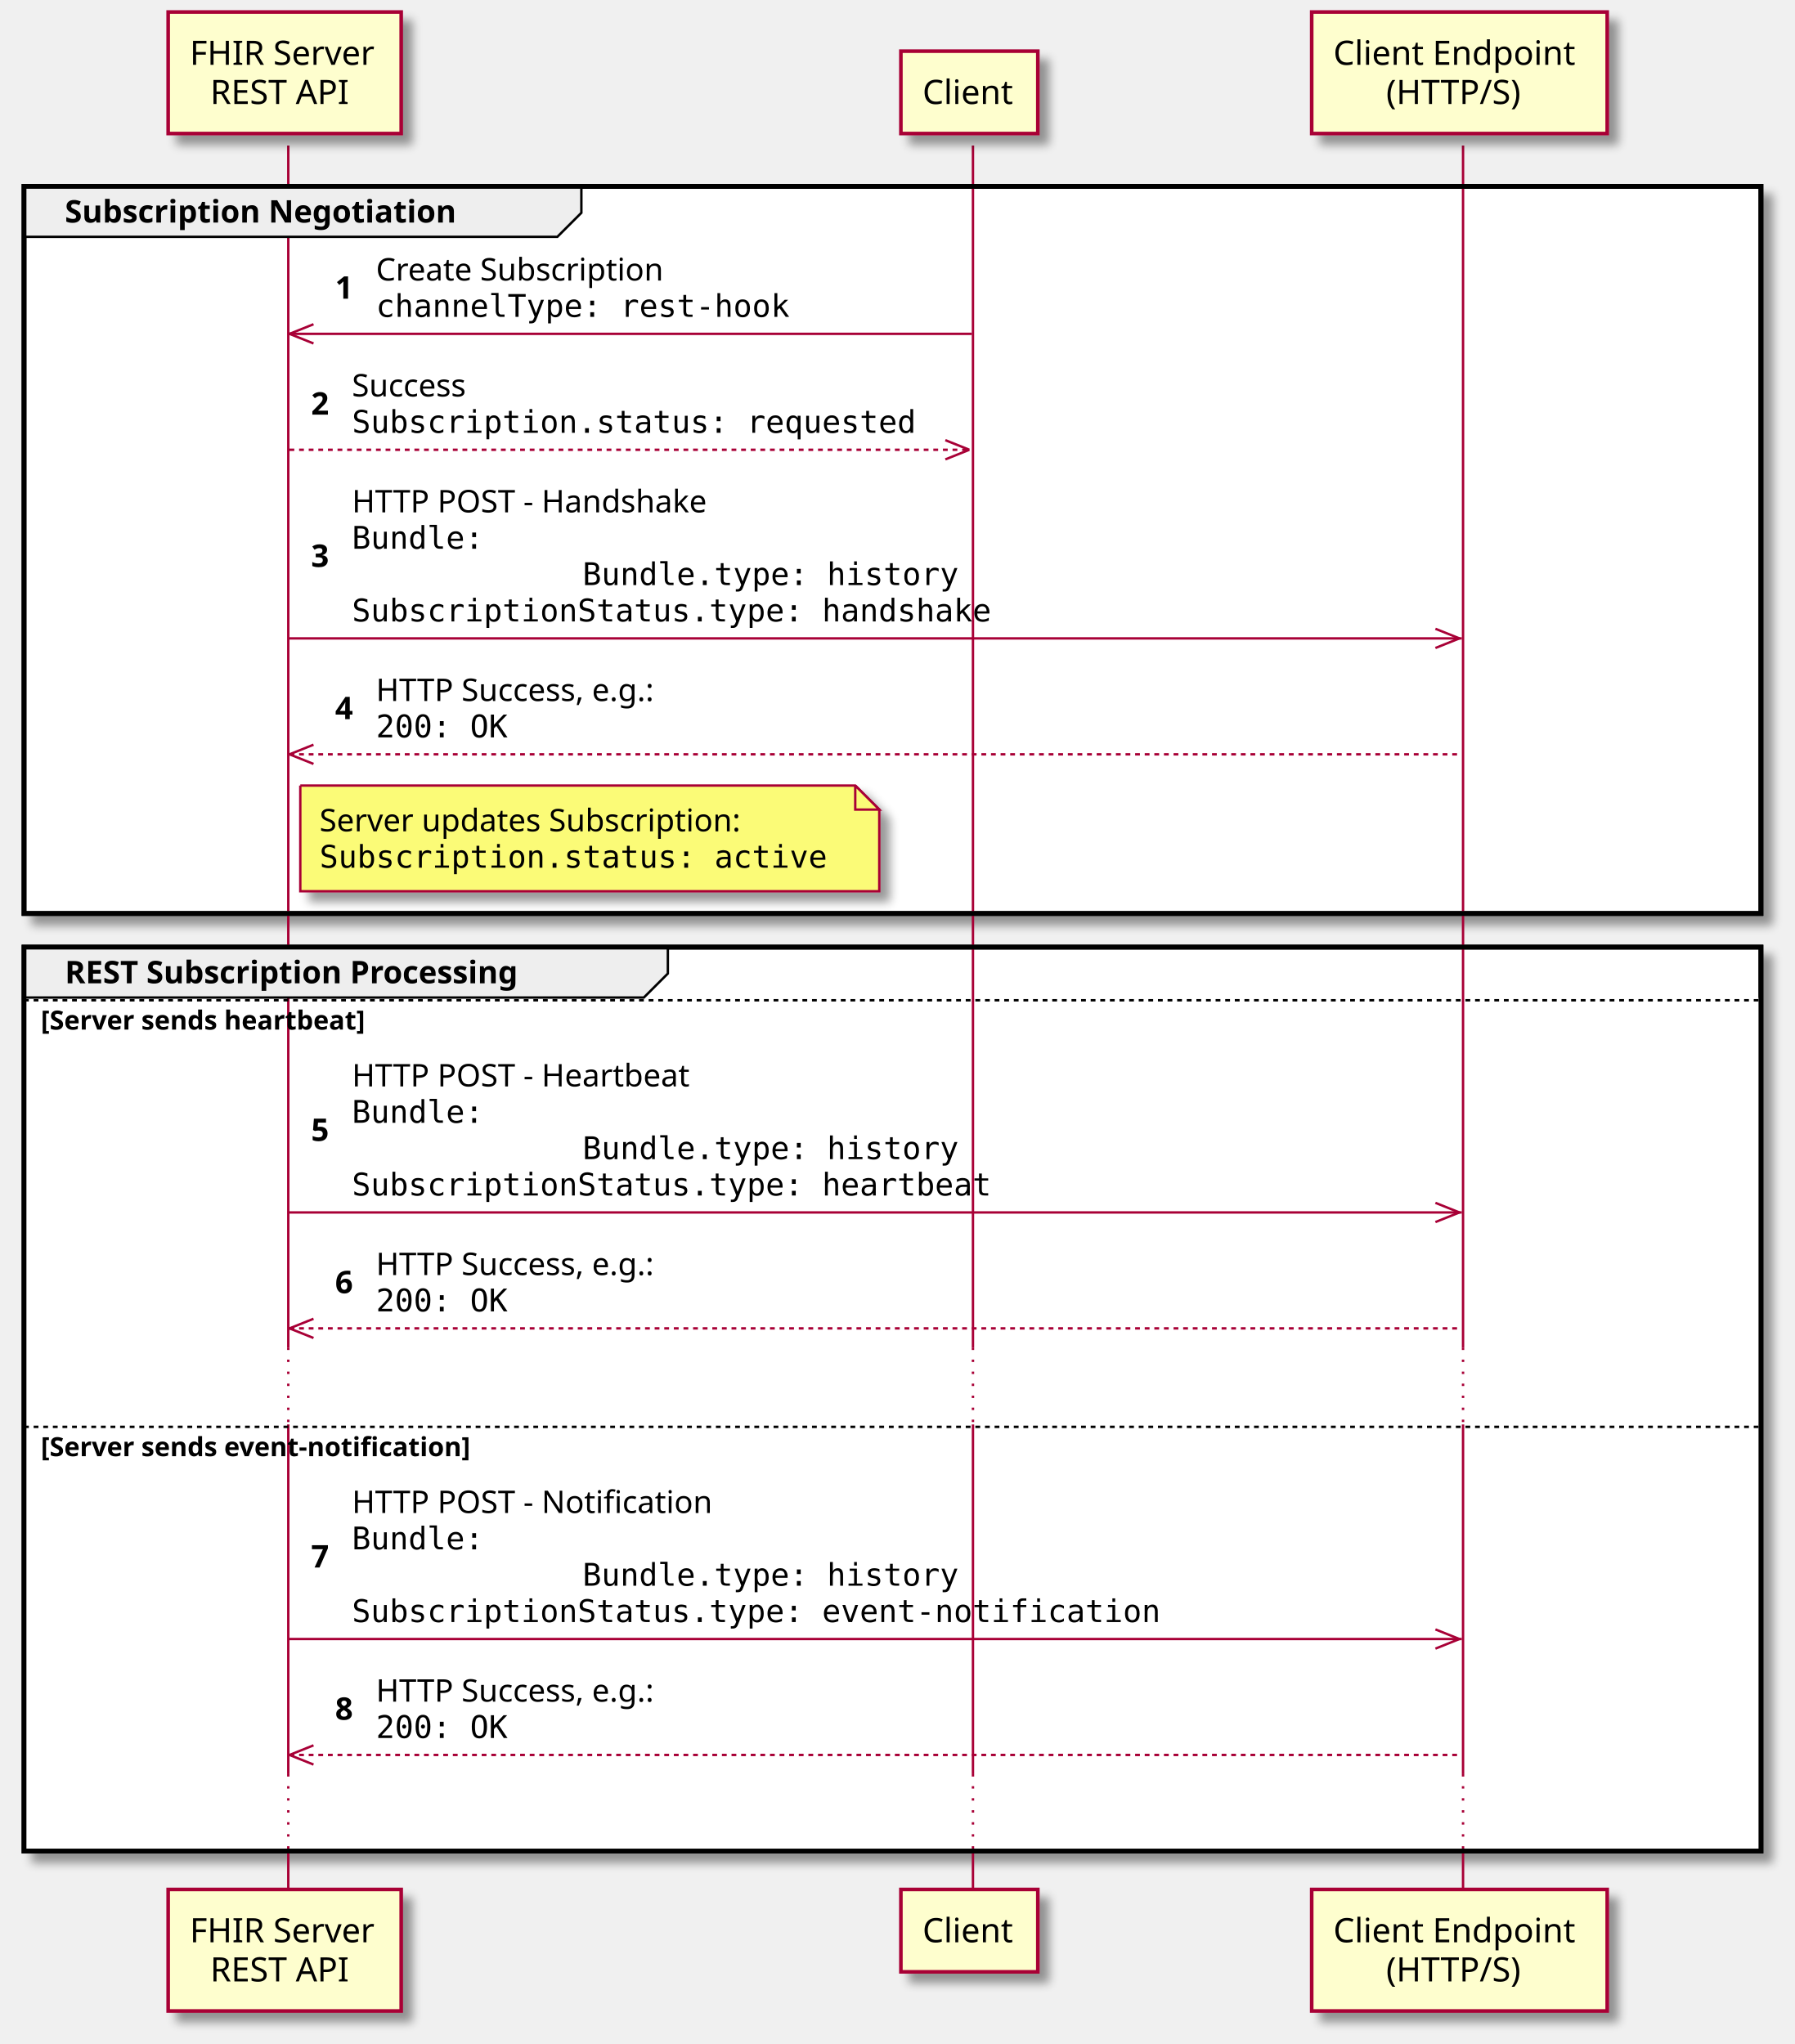
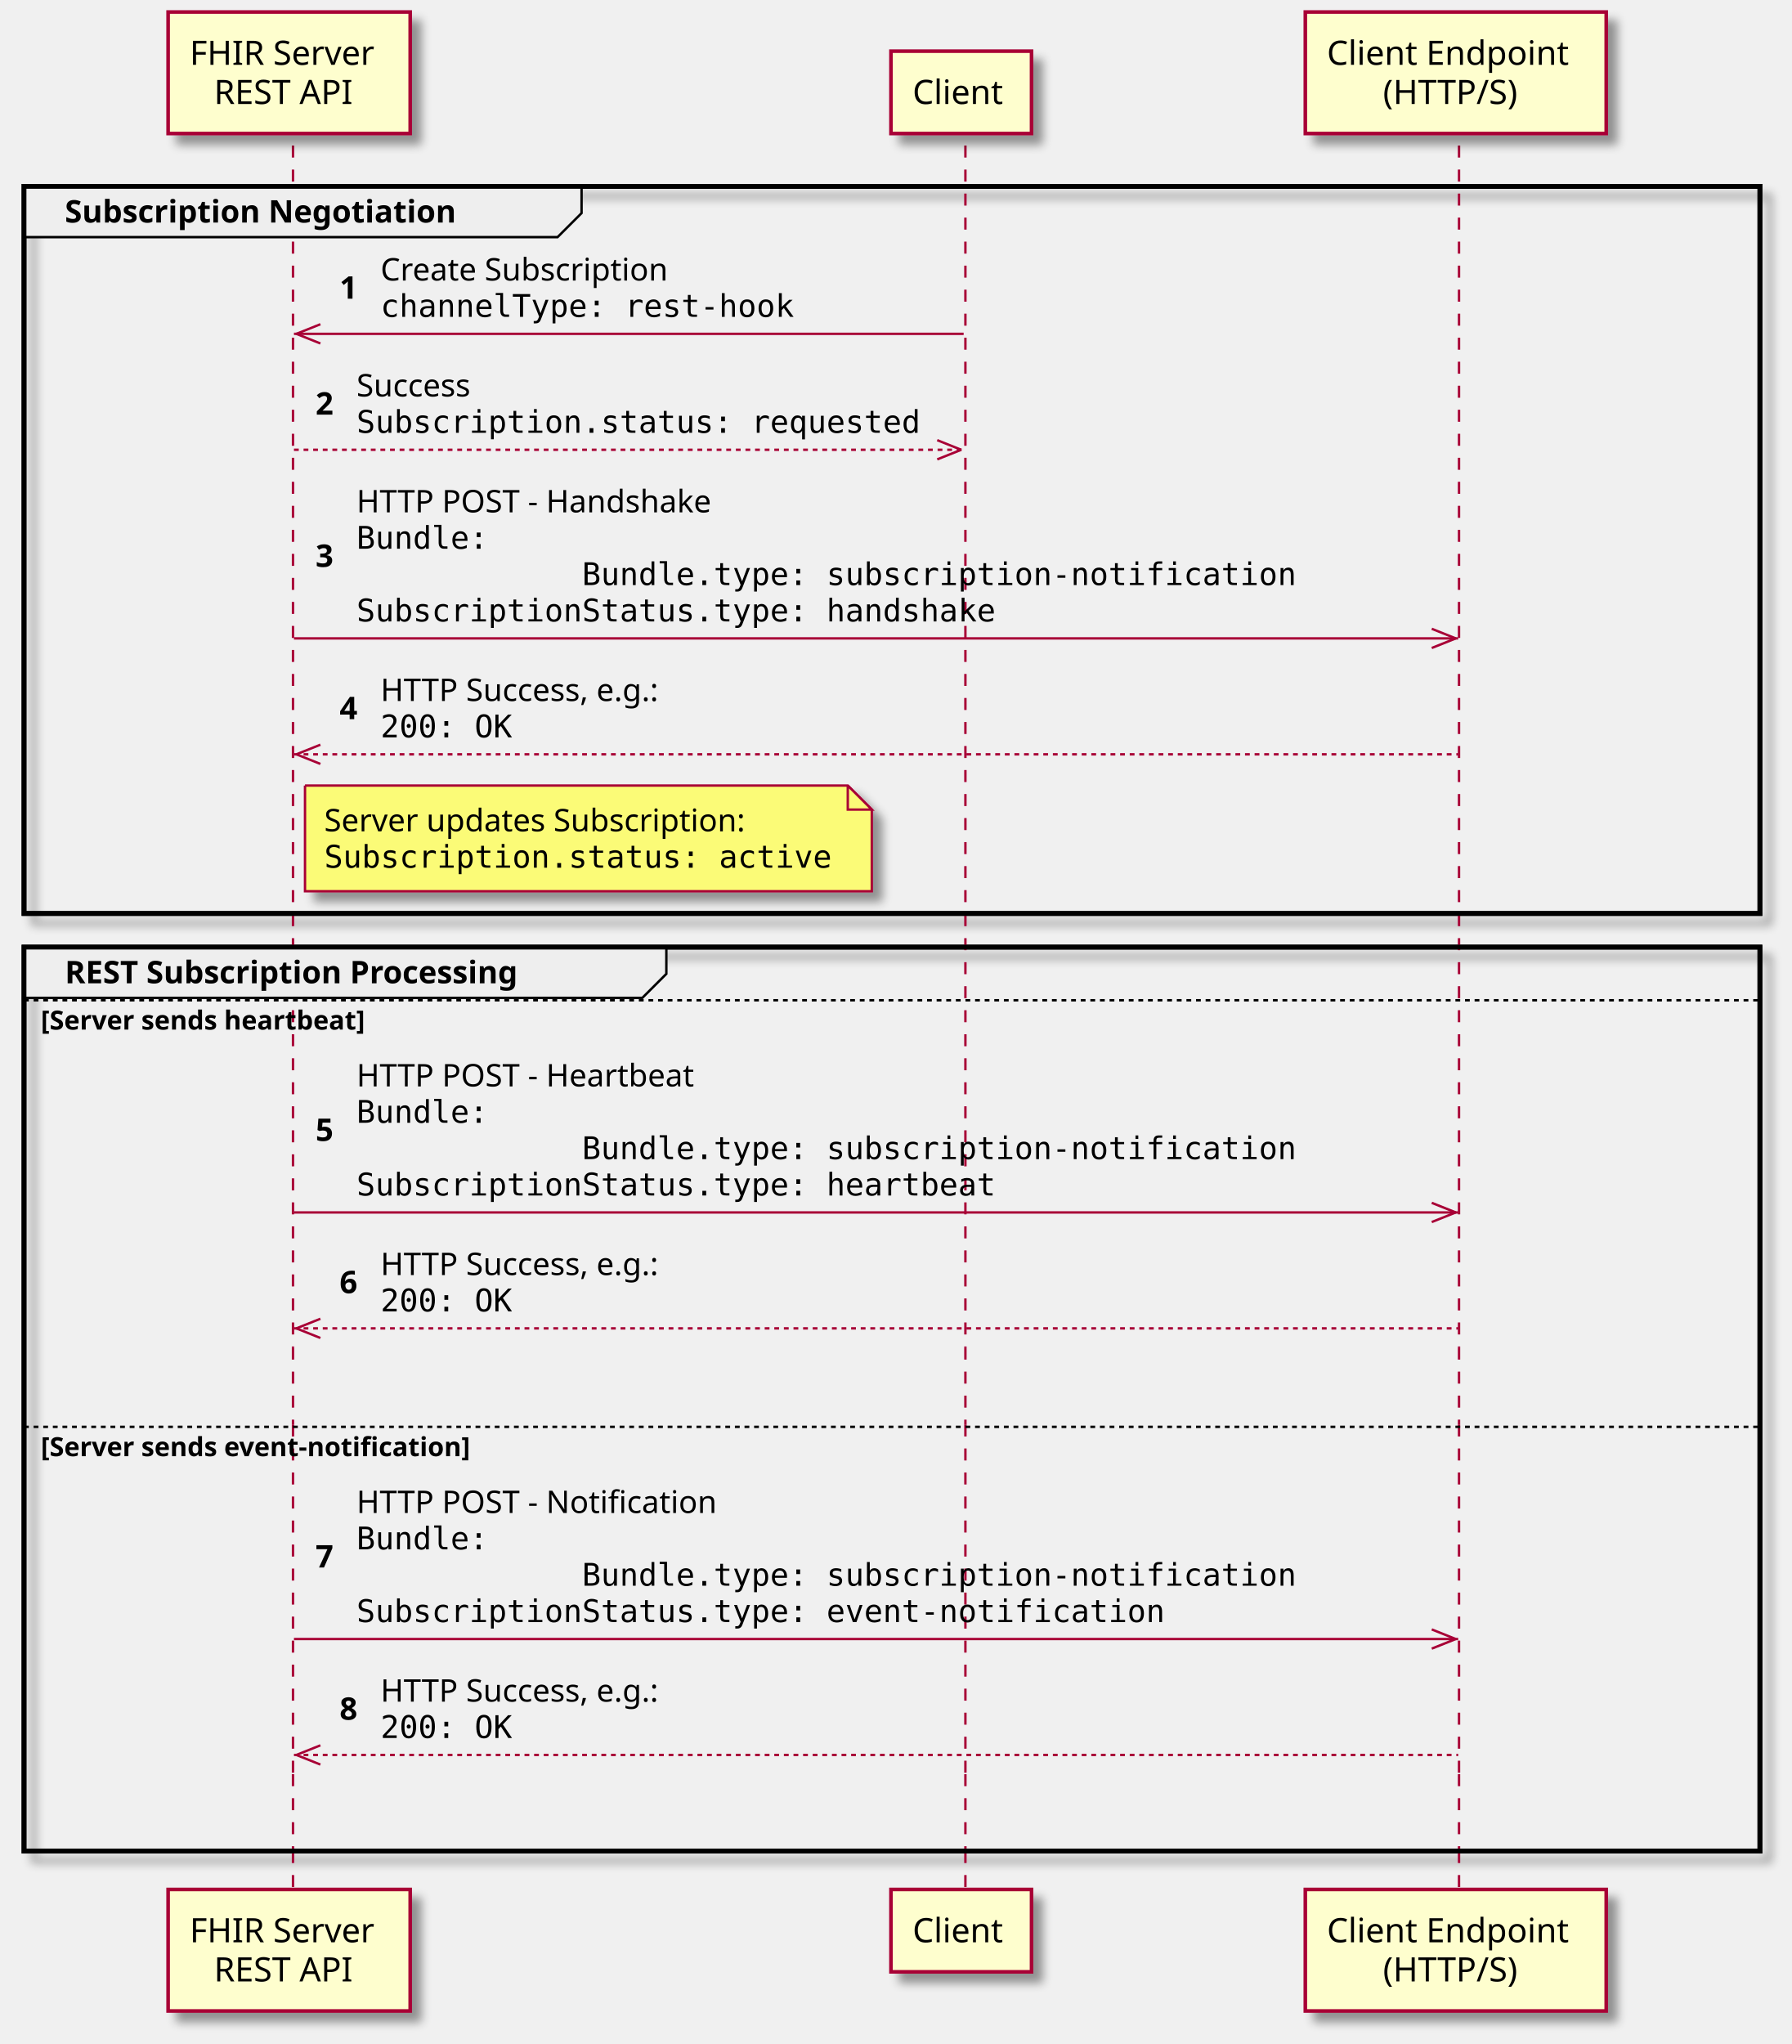
- <svg xmlns="http://www.w3.org/2000/svg" contentScriptType="application/ecmascript" contentStyleType="text/css" height="851px" preserveAspectRatio="none" style="width:747px;height:851px;background:#FFFFFF;" version="1.1" viewBox="0 0 747 851" width="747px" zoomAndPan="magnify">
+ <svg xmlns="http://www.w3.org/2000/svg" contentStyleType="text/css" data-diagram-type="SEQUENCE" height="851px" preserveAspectRatio="none" style="width:746px;height:851px;background:#FFFFFF;" version="1.1" viewBox="0 0 746 851" width="746px" zoomAndPan="magnify">
  <defs>
-     <filter height="300%" id="frj3hrquxh73i" width="300%" x="-1" y="-1">
-       <feGaussianBlur result="blurOut" stdDeviation="2.0" />
+     <filter height="300%" id="f8nkul7okqsg" width="300%" x="-1" y="-1">
+       <feGaussianBlur result="blurOut" stdDeviation="2" />
      <feColorMatrix in="blurOut" result="blurOut2" type="matrix" values="0 0 0 0 0 0 0 0 0 0 0 0 0 0 0 0 0 0 .4 0" />
-       <feOffset dx="4.0" dy="4.0" in="blurOut2" result="blurOut3" />
+       <feOffset dx="4" dy="4" in="blurOut2" result="blurOut3" />
      <feBlend in="SourceGraphic" in2="blurOut3" mode="normal" />
    </filter>
  </defs>
  <g>
-     <rect fill="#FFFFFF" filter="url(#frj3hrquxh73i)" height="302.727" style="stroke:#000000;stroke-width:2.0;" width="723" x="10" y="77.594" />
-     <rect fill="#FFFFFF" filter="url(#frj3hrquxh73i)" height="376.336" style="stroke:#000000;stroke-width:2.0;" width="723" x="10" y="394.32" />
-     <rect fill="#FFFFFF" height="177.602" style="stroke:none;stroke-width:1.0;" width="723" x="10" y="415.453" />
-     <rect fill="#FFFFFF" height="177.602" style="stroke:none;stroke-width:1.0;" width="723" x="10" y="593.055" />
-     <line style="stroke:#A80036;stroke-width:1.0;" x1="120" x2="120" y1="60.594" y2="561.055" />
-     <line style="stroke:#A80036;stroke-width:1.0;stroke-dasharray:1.0,4.0;" x1="120" x2="120" y1="561.055" y2="593.055" />
-     <line style="stroke:#A80036;stroke-width:1.0;" x1="120" x2="120" y1="593.055" y2="738.656" />
-     <line style="stroke:#A80036;stroke-width:1.0;stroke-dasharray:1.0,4.0;" x1="120" x2="120" y1="738.656" y2="770.656" />
-     <line style="stroke:#A80036;stroke-width:1.0;" x1="120" x2="120" y1="770.656" y2="787.656" />
-     <line style="stroke:#A80036;stroke-width:1.0;" x1="405" x2="405" y1="60.594" y2="561.055" />
-     <line style="stroke:#A80036;stroke-width:1.0;stroke-dasharray:1.0,4.0;" x1="405" x2="405" y1="561.055" y2="593.055" />
-     <line style="stroke:#A80036;stroke-width:1.0;" x1="405" x2="405" y1="593.055" y2="738.656" />
-     <line style="stroke:#A80036;stroke-width:1.0;stroke-dasharray:1.0,4.0;" x1="405" x2="405" y1="738.656" y2="770.656" />
-     <line style="stroke:#A80036;stroke-width:1.0;" x1="405" x2="405" y1="770.656" y2="787.656" />
-     <line style="stroke:#A80036;stroke-width:1.0;" x1="609" x2="609" y1="60.594" y2="561.055" />
-     <line style="stroke:#A80036;stroke-width:1.0;stroke-dasharray:1.0,4.0;" x1="609" x2="609" y1="561.055" y2="593.055" />
-     <line style="stroke:#A80036;stroke-width:1.0;" x1="609" x2="609" y1="593.055" y2="738.656" />
-     <line style="stroke:#A80036;stroke-width:1.0;stroke-dasharray:1.0,4.0;" x1="609" x2="609" y1="738.656" y2="770.656" />
-     <line style="stroke:#A80036;stroke-width:1.0;" x1="609" x2="609" y1="770.656" y2="787.656" />
-     <rect fill="#FEFECE" filter="url(#frj3hrquxh73i)" height="50.594" style="stroke:#A80036;stroke-width:1.5;" width="97" x="70" y="5" />
-     <text fill="#000000" font-family="sans-serif" font-size="14" lengthAdjust="spacing" textLength="79" x="79" y="26.995">FHIR Server</text>
-     <text fill="#000000" font-family="sans-serif" font-size="14" lengthAdjust="spacing" textLength="62" x="87.5" y="43.292">REST API</text>
-     <rect fill="#FEFECE" filter="url(#frj3hrquxh73i)" height="50.594" style="stroke:#A80036;stroke-width:1.5;" width="97" x="70" y="786.656" />
-     <text fill="#000000" font-family="sans-serif" font-size="14" lengthAdjust="spacing" textLength="79" x="79" y="808.651">FHIR Server</text>
-     <text fill="#000000" font-family="sans-serif" font-size="14" lengthAdjust="spacing" textLength="62" x="87.5" y="824.948">REST API</text>
-     <rect fill="#FEFECE" filter="url(#frj3hrquxh73i)" height="34.297" style="stroke:#A80036;stroke-width:1.5;" width="57" x="375" y="21.297" />
-     <text fill="#000000" font-family="sans-serif" font-size="14" lengthAdjust="spacing" textLength="39" x="384" y="43.292">Client</text>
-     <rect fill="#FEFECE" filter="url(#frj3hrquxh73i)" height="34.297" style="stroke:#A80036;stroke-width:1.5;" width="57" x="375" y="786.656" />
-     <text fill="#000000" font-family="sans-serif" font-size="14" lengthAdjust="spacing" textLength="39" x="384" y="808.651">Client</text>
-     <rect fill="#FEFECE" filter="url(#frj3hrquxh73i)" height="50.594" style="stroke:#A80036;stroke-width:1.5;" width="123" x="546" y="5" />
-     <text fill="#000000" font-family="sans-serif" font-size="14" lengthAdjust="spacing" textLength="105" x="555" y="26.995">Client Endpoint</text>
-     <text fill="#000000" font-family="sans-serif" font-size="14" lengthAdjust="spacing" textLength="61" x="577" y="43.292">(HTTP/S)</text>
-     <rect fill="#FEFECE" filter="url(#frj3hrquxh73i)" height="50.594" style="stroke:#A80036;stroke-width:1.5;" width="123" x="546" y="786.656" />
-     <text fill="#000000" font-family="sans-serif" font-size="14" lengthAdjust="spacing" textLength="105" x="555" y="808.651">Client Endpoint</text>
-     <text fill="#000000" font-family="sans-serif" font-size="14" lengthAdjust="spacing" textLength="61" x="577" y="824.948">(HTTP/S)</text>
-     <path d="M10,77.594 L242,77.594 L242,88.594 L232,98.594 L10,98.594 L10,77.594 " fill="#EEEEEE" style="stroke:#000000;stroke-width:1.0;" />
-     <rect fill="none" height="302.727" style="stroke:#000000;stroke-width:2.0;" width="723" x="10" y="77.594" />
-     <text fill="#000000" font-family="sans-serif" font-size="13" font-weight="bold" lengthAdjust="spacing" textLength="183" x="27" y="92.661">Subscription Negotiation</text>
-     <line style="stroke:#A80036;stroke-width:1.0;" x1="120.5" x2="130.5" y1="138.992" y2="134.992" />
-     <line style="stroke:#A80036;stroke-width:1.0;" x1="120.5" x2="130.5" y1="138.992" y2="142.992" />
-     <line style="stroke:#A80036;stroke-width:1.0;" x1="120.5" x2="404.5" y1="138.992" y2="138.992" />
-     <text fill="#000000" font-family="sans-serif" font-size="13" font-weight="bold" lengthAdjust="spacing" textLength="9" x="139.5" y="124.36">1</text>
-     <text fill="#000000" font-family="sans-serif" font-size="13" lengthAdjust="spacing" textLength="126" x="156.5" y="116.793">Create Subscription</text>
-     <text fill="#000000" font-family="monospace" font-size="13" lengthAdjust="spacing" textLength="176" x="156.5" y="131.926">channelType: rest-hook</text>
-     <line style="stroke:#A80036;stroke-width:1.0;" x1="403.5" x2="393.5" y1="187.258" y2="183.258" />
-     <line style="stroke:#A80036;stroke-width:1.0;" x1="403.5" x2="393.5" y1="187.258" y2="191.258" />
-     <line style="stroke:#A80036;stroke-width:1.0;stroke-dasharray:2.0,2.0;" x1="120.5" x2="404.5" y1="187.258" y2="187.258" />
-     <text fill="#000000" font-family="sans-serif" font-size="13" font-weight="bold" lengthAdjust="spacing" textLength="9" x="129.5" y="172.625">2</text>
-     <text fill="#000000" font-family="sans-serif" font-size="13" lengthAdjust="spacing" textLength="53" x="146.5" y="165.059">Success</text>
-     <text fill="#000000" font-family="monospace" font-size="13" lengthAdjust="spacing" textLength="240" x="146.5" y="180.192">Subscription.status: requested</text>
-     <line style="stroke:#A80036;stroke-width:1.0;" x1="607.5" x2="597.5" y1="265.789" y2="261.789" />
-     <line style="stroke:#A80036;stroke-width:1.0;" x1="607.5" x2="597.5" y1="265.789" y2="269.789" />
-     <line style="stroke:#A80036;stroke-width:1.0;" x1="120.5" x2="608.5" y1="265.789" y2="265.789" />
-     <text fill="#000000" font-family="sans-serif" font-size="13" font-weight="bold" lengthAdjust="spacing" textLength="9" x="129.5" y="236.024">3</text>
-     <text fill="#000000" font-family="sans-serif" font-size="13" lengthAdjust="spacing" textLength="155" x="146.5" y="213.325">HTTP POST - Handshake</text>
-     <text fill="#000000" font-family="monospace" font-size="13" lengthAdjust="spacing" textLength="56" x="146.5" y="228.458">Bundle:</text>
-     <text fill="#000000" font-family="monospace" font-size="13" lengthAdjust="spacing" textLength="160" x="242.5" y="243.59">Bundle.type: history</text>
-     <text fill="#000000" font-family="monospace" font-size="13" lengthAdjust="spacing" textLength="272" x="146.5" y="258.723">SubscriptionStatus.type: handshake</text>
-     <line style="stroke:#A80036;stroke-width:1.0;" x1="120.5" x2="130.5" y1="314.055" y2="310.055" />
-     <line style="stroke:#A80036;stroke-width:1.0;" x1="120.5" x2="130.5" y1="314.055" y2="318.055" />
-     <line style="stroke:#A80036;stroke-width:1.0;stroke-dasharray:2.0,2.0;" x1="120.5" x2="608.5" y1="314.055" y2="314.055" />
-     <text fill="#000000" font-family="sans-serif" font-size="13" font-weight="bold" lengthAdjust="spacing" textLength="9" x="139.5" y="299.422">4</text>
-     <text fill="#000000" font-family="sans-serif" font-size="13" lengthAdjust="spacing" textLength="125" x="156.5" y="291.856">HTTP Success, e.g.:</text>
-     <text fill="#000000" font-family="monospace" font-size="13" lengthAdjust="spacing" textLength="56" x="156.5" y="306.989">200: OK</text>
-     <path d="M125,327.055 L125,371.055 L366,371.055 L366,337.055 L356,327.055 L125,327.055 " fill="#FBFB77" filter="url(#frj3hrquxh73i)" style="stroke:#A80036;stroke-width:1.0;" />
-     <path d="M356,327.055 L356,337.055 L366,337.055 L356,327.055 " fill="#FBFB77" style="stroke:#A80036;stroke-width:1.0;" />
-     <text fill="#000000" font-family="sans-serif" font-size="13" lengthAdjust="spacing" textLength="185" x="133" y="346.122">Server updates Subscription:</text>
-     <text fill="#000000" font-family="monospace" font-size="13" lengthAdjust="spacing" textLength="216" x="133" y="361.254">Subscription.status: active</text>
-     <path d="M10,394.32 L278,394.32 L278,405.32 L268,415.32 L10,415.32 L10,394.32 " fill="#EEEEEE" style="stroke:#000000;stroke-width:1.0;" />
-     <rect fill="none" height="376.336" style="stroke:#000000;stroke-width:2.0;" width="723" x="10" y="394.32" />
-     <text fill="#000000" font-family="sans-serif" font-size="13" font-weight="bold" lengthAdjust="spacing" textLength="219" x="27" y="409.387">REST Subscription Processing</text>
-     <line style="stroke:#000000;stroke-width:1.0;stroke-dasharray:2.0,2.0;" x1="10" x2="733" y1="416.453" y2="416.453" />
-     <text fill="#000000" font-family="sans-serif" font-size="11" font-weight="bold" lengthAdjust="spacing" textLength="160" x="17" y="428.664">[Server sends heartbeat]</text>
-     <line style="stroke:#A80036;stroke-width:1.0;" x1="607.5" x2="597.5" y1="504.789" y2="500.789" />
-     <line style="stroke:#A80036;stroke-width:1.0;" x1="607.5" x2="597.5" y1="504.789" y2="508.789" />
-     <line style="stroke:#A80036;stroke-width:1.0;" x1="120.5" x2="608.5" y1="504.789" y2="504.789" />
-     <text fill="#000000" font-family="sans-serif" font-size="13" font-weight="bold" lengthAdjust="spacing" textLength="9" x="129.5" y="475.024">5</text>
-     <text fill="#000000" font-family="sans-serif" font-size="13" lengthAdjust="spacing" textLength="148" x="146.5" y="452.325">HTTP POST - Heartbeat</text>
-     <text fill="#000000" font-family="monospace" font-size="13" lengthAdjust="spacing" textLength="56" x="146.5" y="467.457">Bundle:</text>
-     <text fill="#000000" font-family="monospace" font-size="13" lengthAdjust="spacing" textLength="160" x="242.5" y="482.59">Bundle.type: history</text>
-     <text fill="#000000" font-family="monospace" font-size="13" lengthAdjust="spacing" textLength="272" x="146.5" y="497.723">SubscriptionStatus.type: heartbeat</text>
-     <line style="stroke:#A80036;stroke-width:1.0;" x1="120.5" x2="130.5" y1="553.055" y2="549.055" />
-     <line style="stroke:#A80036;stroke-width:1.0;" x1="120.5" x2="130.5" y1="553.055" y2="557.055" />
-     <line style="stroke:#A80036;stroke-width:1.0;stroke-dasharray:2.0,2.0;" x1="120.5" x2="608.5" y1="553.055" y2="553.055" />
-     <text fill="#000000" font-family="sans-serif" font-size="13" font-weight="bold" lengthAdjust="spacing" textLength="9" x="139.5" y="538.422">6</text>
-     <text fill="#000000" font-family="sans-serif" font-size="13" lengthAdjust="spacing" textLength="125" x="156.5" y="530.856">HTTP Success, e.g.:</text>
-     <text fill="#000000" font-family="monospace" font-size="13" lengthAdjust="spacing" textLength="56" x="156.5" y="545.989">200: OK</text>
-     <line style="stroke:#000000;stroke-width:1.0;stroke-dasharray:2.0,2.0;" x1="10" x2="733" y1="594.055" y2="594.055" />
-     <text fill="#000000" font-family="sans-serif" font-size="11" font-weight="bold" lengthAdjust="spacing" textLength="212" x="17" y="606.265">[Server sends event-notification]</text>
-     <line style="stroke:#A80036;stroke-width:1.0;" x1="607.5" x2="597.5" y1="682.391" y2="678.391" />
-     <line style="stroke:#A80036;stroke-width:1.0;" x1="607.5" x2="597.5" y1="682.391" y2="686.391" />
-     <line style="stroke:#A80036;stroke-width:1.0;" x1="120.5" x2="608.5" y1="682.391" y2="682.391" />
-     <text fill="#000000" font-family="sans-serif" font-size="13" font-weight="bold" lengthAdjust="spacing" textLength="9" x="129.5" y="652.625">7</text>
-     <text fill="#000000" font-family="sans-serif" font-size="13" lengthAdjust="spacing" textLength="155" x="146.5" y="629.926">HTTP POST - Notification</text>
-     <text fill="#000000" font-family="monospace" font-size="13" lengthAdjust="spacing" textLength="56" x="146.5" y="645.059">Bundle:</text>
-     <text fill="#000000" font-family="monospace" font-size="13" lengthAdjust="spacing" textLength="160" x="242.5" y="660.192">Bundle.type: history</text>
-     <text fill="#000000" font-family="monospace" font-size="13" lengthAdjust="spacing" textLength="344" x="146.5" y="675.325">SubscriptionStatus.type: event-notification</text>
-     <line style="stroke:#A80036;stroke-width:1.0;" x1="120.5" x2="130.5" y1="730.656" y2="726.656" />
-     <line style="stroke:#A80036;stroke-width:1.0;" x1="120.5" x2="130.5" y1="730.656" y2="734.656" />
-     <line style="stroke:#A80036;stroke-width:1.0;stroke-dasharray:2.0,2.0;" x1="120.5" x2="608.5" y1="730.656" y2="730.656" />
-     <text fill="#000000" font-family="sans-serif" font-size="13" font-weight="bold" lengthAdjust="spacing" textLength="9" x="139.5" y="716.024">8</text>
-     <text fill="#000000" font-family="sans-serif" font-size="13" lengthAdjust="spacing" textLength="125" x="156.5" y="708.457">HTTP Success, e.g.:</text>
-     <text fill="#000000" font-family="monospace" font-size="13" lengthAdjust="spacing" textLength="56" x="156.5" y="723.59">200: OK</text>
+     <rect fill="none" filter="url(#f8nkul7okqsg)" height="302.727" style="stroke:#000000;stroke-width:2;" width="722.799" x="10" y="77.594" />
+     <rect fill="none" filter="url(#f8nkul7okqsg)" height="376.336" style="stroke:#000000;stroke-width:2;" width="722.799" x="10" y="394.32" />
+     <g>
+       <rect fill="#000000" fill-opacity="0" height="500.461" width="8" x="118.398" y="60.594" />
+       <line style="stroke:#A80036;stroke-width:1;stroke-dasharray:5,5;" x1="122" x2="122" y1="60.594" y2="561.055" />
+     </g>
+     <line style="stroke:#A80036;stroke-width:1;stroke-dasharray:5,5;" x1="122" x2="122" y1="561.055" y2="593.055" />
+     <g>
+       <rect fill="#000000" fill-opacity="0" height="145.602" width="8" x="118.398" y="593.055" />
+       <line style="stroke:#A80036;stroke-width:1;stroke-dasharray:5,5;" x1="122" x2="122" y1="593.055" y2="738.656" />
+     </g>
+     <line style="stroke:#A80036;stroke-width:1;stroke-dasharray:5,5;" x1="122" x2="122" y1="738.656" y2="770.656" />
+     <g>
+       <rect fill="#000000" fill-opacity="0" height="17" width="8" x="118.398" y="770.656" />
+       <line style="stroke:#A80036;stroke-width:1;stroke-dasharray:5,5;" x1="122" x2="122" y1="770.656" y2="787.656" />
+     </g>
+     <g>
+       <rect fill="#000000" fill-opacity="0" height="500.461" width="8" x="398.244" y="60.594" />
+       <line style="stroke:#A80036;stroke-width:1;stroke-dasharray:5,5;" x1="401.978" x2="401.978" y1="60.594" y2="561.055" />
+     </g>
+     <line style="stroke:#A80036;stroke-width:1;stroke-dasharray:5,5;" x1="401.978" x2="401.978" y1="561.055" y2="593.055" />
+     <g>
+       <rect fill="#000000" fill-opacity="0" height="145.602" width="8" x="398.244" y="593.055" />
+       <line style="stroke:#A80036;stroke-width:1;stroke-dasharray:5,5;" x1="401.978" x2="401.978" y1="593.055" y2="738.656" />
+     </g>
+     <line style="stroke:#A80036;stroke-width:1;stroke-dasharray:5,5;" x1="401.978" x2="401.978" y1="738.656" y2="770.656" />
+     <g>
+       <rect fill="#000000" fill-opacity="0" height="17" width="8" x="398.244" y="770.656" />
+       <line style="stroke:#A80036;stroke-width:1;stroke-dasharray:5,5;" x1="401.978" x2="401.978" y1="770.656" y2="787.656" />
+     </g>
+     <g>
+       <rect fill="#000000" fill-opacity="0" height="500.461" width="8" x="604.154" y="60.594" />
+       <line style="stroke:#A80036;stroke-width:1;stroke-dasharray:5,5;" x1="607.509" x2="607.509" y1="60.594" y2="561.055" />
+     </g>
+     <line style="stroke:#A80036;stroke-width:1;stroke-dasharray:5,5;" x1="607.509" x2="607.509" y1="561.055" y2="593.055" />
+     <g>
+       <rect fill="#000000" fill-opacity="0" height="145.602" width="8" x="604.154" y="593.055" />
+       <line style="stroke:#A80036;stroke-width:1;stroke-dasharray:5,5;" x1="607.509" x2="607.509" y1="593.055" y2="738.656" />
+     </g>
+     <line style="stroke:#A80036;stroke-width:1;stroke-dasharray:5,5;" x1="607.509" x2="607.509" y1="738.656" y2="770.656" />
+     <g>
+       <rect fill="#000000" fill-opacity="0" height="17" width="8" x="604.154" y="770.656" />
+       <line style="stroke:#A80036;stroke-width:1;stroke-dasharray:5,5;" x1="607.509" x2="607.509" y1="770.656" y2="787.656" />
+     </g>
+     <g class="participant participant-head" data-participant="S">
+       <rect fill="#FEFECE" filter="url(#f8nkul7okqsg)" height="50.594" style="stroke:#A80036;stroke-width:1.5;" width="100.797" x="70" y="5" />
+       <text fill="#000000" font-family="sans-serif" font-size="14" lengthAdjust="spacing" textLength="82.797" x="79" y="26.995">FHIR Server</text>
+       <text fill="#000000" font-family="sans-serif" font-size="14" lengthAdjust="spacing" textLength="62.61" x="89.093" y="43.292">REST API</text>
+     </g>
+     <g class="participant participant-tail" data-participant="S">
+       <rect fill="#FEFECE" filter="url(#f8nkul7okqsg)" height="50.594" style="stroke:#A80036;stroke-width:1.5;" width="100.797" x="70" y="786.656" />
+       <text fill="#000000" font-family="sans-serif" font-size="14" lengthAdjust="spacing" textLength="82.797" x="79" y="808.651">FHIR Server</text>
+       <text fill="#000000" font-family="sans-serif" font-size="14" lengthAdjust="spacing" textLength="62.61" x="89.093" y="824.948">REST API</text>
+     </g>
+     <g class="participant participant-head" data-participant="C">
+       <rect fill="#FEFECE" filter="url(#f8nkul7okqsg)" height="34.297" style="stroke:#A80036;stroke-width:1.5;" width="58.53" x="370.978" y="21.297" />
+       <text fill="#000000" font-family="sans-serif" font-size="14" lengthAdjust="spacing" textLength="40.53" x="379.978" y="43.292">Client</text>
+     </g>
+     <g class="participant participant-tail" data-participant="C">
+       <rect fill="#FEFECE" filter="url(#f8nkul7okqsg)" height="34.297" style="stroke:#A80036;stroke-width:1.5;" width="58.53" x="370.978" y="786.656" />
+       <text fill="#000000" font-family="sans-serif" font-size="14" lengthAdjust="spacing" textLength="40.53" x="379.978" y="808.651">Client</text>
+     </g>
+     <g class="participant participant-head" data-participant="E">
+       <rect fill="#FEFECE" filter="url(#f8nkul7okqsg)" height="50.594" style="stroke:#A80036;stroke-width:1.5;" width="125.29" x="543.509" y="5" />
+       <text fill="#000000" font-family="sans-serif" font-size="14" lengthAdjust="spacing" textLength="107.29" x="552.509" y="26.995">Client Endpoint</text>
+       <text fill="#000000" font-family="sans-serif" font-size="14" lengthAdjust="spacing" textLength="60.601" x="575.854" y="43.292">(HTTP/S)</text>
+     </g>
+     <g class="participant participant-tail" data-participant="E">
+       <rect fill="#FEFECE" filter="url(#f8nkul7okqsg)" height="50.594" style="stroke:#A80036;stroke-width:1.5;" width="125.29" x="543.509" y="786.656" />
+       <text fill="#000000" font-family="sans-serif" font-size="14" lengthAdjust="spacing" textLength="107.29" x="552.509" y="808.651">Client Endpoint</text>
+       <text fill="#000000" font-family="sans-serif" font-size="14" lengthAdjust="spacing" textLength="60.601" x="575.854" y="824.948">(HTTP/S)</text>
+     </g>
+     <path d="M10,77.594 L242.155,77.594 L242.155,88.727 L232.155,98.727 L10,98.727 L10,77.594" fill="#EEEEEE" style="stroke:#000000;stroke-width:1;" />
+     <rect fill="none" height="302.727" style="stroke:#000000;stroke-width:2;" width="722.799" x="10" y="77.594" />
+     <text fill="#000000" font-family="sans-serif" font-size="13" font-weight="bold" lengthAdjust="spacing" textLength="183.155" x="27" y="92.661">Subscription Negotiation</text>
+     <g class="message" data-participant-1="C" data-participant-2="S">
+       <line style="stroke:#A80036;stroke-width:1;" x1="123.398" x2="133.398" y1="138.992" y2="134.992" />
+       <line style="stroke:#A80036;stroke-width:1;" x1="123.398" x2="133.398" y1="138.992" y2="142.992" />
+       <line style="stroke:#A80036;stroke-width:1;" x1="122.398" x2="401.244" y1="138.992" y2="138.992" />
+       <text fill="#000000" font-family="sans-serif" font-size="13" font-weight="bold" lengthAdjust="spacing" textLength="9.045" x="141.398" y="124.36">1</text>
+       <text fill="#000000" font-family="sans-serif" font-size="13" lengthAdjust="spacing" textLength="128.388" x="158.444" y="116.793">Create Subscription</text>
+       <text fill="#000000" font-family="monospace" font-size="13" lengthAdjust="spacing" textLength="172.186" x="158.444" y="131.926">channelType: rest-hook</text>
+     </g>
+     <g class="message" data-participant-1="S" data-participant-2="C">
+       <line style="stroke:#A80036;stroke-width:1;" x1="400.244" x2="390.244" y1="187.258" y2="183.258" />
+       <line style="stroke:#A80036;stroke-width:1;" x1="400.244" x2="390.244" y1="187.258" y2="191.258" />
+       <line style="stroke:#A80036;stroke-width:1;stroke-dasharray:2,2;" x1="122.398" x2="401.244" y1="187.258" y2="187.258" />
+       <text fill="#000000" font-family="sans-serif" font-size="13" font-weight="bold" lengthAdjust="spacing" textLength="9.045" x="131.398" y="172.625">2</text>
+       <text fill="#000000" font-family="sans-serif" font-size="13" lengthAdjust="spacing" textLength="52.33" x="148.444" y="165.059">Success</text>
+       <text fill="#000000" font-family="monospace" font-size="13" lengthAdjust="spacing" textLength="234.8" x="148.444" y="180.192">Subscription.status: requested</text>
+     </g>
+     <g class="message" data-participant-1="S" data-participant-2="E">
+       <line style="stroke:#A80036;stroke-width:1;" x1="606.154" x2="596.154" y1="265.789" y2="261.789" />
+       <line style="stroke:#A80036;stroke-width:1;" x1="606.154" x2="596.154" y1="265.789" y2="269.789" />
+       <line style="stroke:#A80036;stroke-width:1;" x1="122.398" x2="607.154" y1="265.789" y2="265.789" />
+       <text fill="#000000" font-family="sans-serif" font-size="13" font-weight="bold" lengthAdjust="spacing" textLength="9.045" x="131.398" y="236.024">3</text>
+       <text fill="#000000" font-family="sans-serif" font-size="13" lengthAdjust="spacing" textLength="157.587" x="148.444" y="213.325">HTTP POST - Handshake</text>
+       <text fill="#000000" font-family="monospace" font-size="13" lengthAdjust="spacing" textLength="54.787" x="148.444" y="228.458">Bundle:</text>
+       <text fill="#000000" font-family="monospace" font-size="13" lengthAdjust="spacing" textLength="297.413" x="242.364" y="243.59">Bundle.type: subscription-notification</text>
+       <text fill="#000000" font-family="monospace" font-size="13" lengthAdjust="spacing" textLength="266.106" x="148.444" y="258.723">SubscriptionStatus.type: handshake</text>
+     </g>
+     <g class="message" data-participant-1="E" data-participant-2="S">
+       <line style="stroke:#A80036;stroke-width:1;" x1="123.398" x2="133.398" y1="314.055" y2="310.055" />
+       <line style="stroke:#A80036;stroke-width:1;" x1="123.398" x2="133.398" y1="314.055" y2="318.055" />
+       <line style="stroke:#A80036;stroke-width:1;stroke-dasharray:2,2;" x1="122.398" x2="607.154" y1="314.055" y2="314.055" />
+       <text fill="#000000" font-family="sans-serif" font-size="13" font-weight="bold" lengthAdjust="spacing" textLength="9.045" x="141.398" y="299.422">4</text>
+       <text fill="#000000" font-family="sans-serif" font-size="13" lengthAdjust="spacing" textLength="127.118" x="158.444" y="291.856">HTTP Success, e.g.:</text>
+       <text fill="#000000" font-family="monospace" font-size="13" lengthAdjust="spacing" textLength="54.787" x="158.444" y="306.989">200: OK</text>
+     </g>
+     <path d="M127,327.055 L127,371.055 L363,371.055 L363,337.055 L353,327.055 L127,327.055" fill="#FBFB77" filter="url(#f8nkul7okqsg)" style="stroke:#A80036;stroke-width:1;" />
+     <path d="M353,327.055 L353,337.055 L363,337.055 L353,327.055" fill="#FBFB77" style="stroke:#A80036;stroke-width:1;" />
+     <text fill="#000000" font-family="sans-serif" font-size="13" lengthAdjust="spacing" textLength="188.627" x="135" y="346.122">Server updates Subscription:</text>
+     <text fill="#000000" font-family="monospace" font-size="13" lengthAdjust="spacing" textLength="211.32" x="135" y="361.254">Subscription.status: active</text>
+     <path d="M10,394.32 L277.455,394.32 L277.455,405.453 L267.455,415.453 L10,415.453 L10,394.32" fill="#EEEEEE" style="stroke:#000000;stroke-width:1;" />
+     <rect fill="none" height="376.336" style="stroke:#000000;stroke-width:2;" width="722.799" x="10" y="394.32" />
+     <text fill="#000000" font-family="sans-serif" font-size="13" font-weight="bold" lengthAdjust="spacing" textLength="218.455" x="27" y="409.387">REST Subscription Processing</text>
+     <line style="stroke:#000000;stroke-width:1;stroke-dasharray:2,2;" x1="10" x2="732.799" y1="416.453" y2="416.453" />
+     <text fill="#000000" font-family="sans-serif" font-size="11" font-weight="bold" lengthAdjust="spacing" textLength="156.25" x="17" y="428.664">[Server sends heartbeat]</text>
+     <g class="message" data-participant-1="S" data-participant-2="E">
+       <line style="stroke:#A80036;stroke-width:1;" x1="606.154" x2="596.154" y1="504.789" y2="500.789" />
+       <line style="stroke:#A80036;stroke-width:1;" x1="606.154" x2="596.154" y1="504.789" y2="508.789" />
+       <line style="stroke:#A80036;stroke-width:1;" x1="122.398" x2="607.154" y1="504.789" y2="504.789" />
+       <text fill="#000000" font-family="sans-serif" font-size="13" font-weight="bold" lengthAdjust="spacing" textLength="9.045" x="131.398" y="475.024">5</text>
+       <text fill="#000000" font-family="sans-serif" font-size="13" lengthAdjust="spacing" textLength="150.344" x="148.444" y="452.325">HTTP POST - Heartbeat</text>
+       <text fill="#000000" font-family="monospace" font-size="13" lengthAdjust="spacing" textLength="54.787" x="148.444" y="467.457">Bundle:</text>
+       <text fill="#000000" font-family="monospace" font-size="13" lengthAdjust="spacing" textLength="297.413" x="242.364" y="482.59">Bundle.type: subscription-notification</text>
+       <text fill="#000000" font-family="monospace" font-size="13" lengthAdjust="spacing" textLength="266.106" x="148.444" y="497.723">SubscriptionStatus.type: heartbeat</text>
+     </g>
+     <g class="message" data-participant-1="E" data-participant-2="S">
+       <line style="stroke:#A80036;stroke-width:1;" x1="123.398" x2="133.398" y1="553.055" y2="549.055" />
+       <line style="stroke:#A80036;stroke-width:1;" x1="123.398" x2="133.398" y1="553.055" y2="557.055" />
+       <line style="stroke:#A80036;stroke-width:1;stroke-dasharray:2,2;" x1="122.398" x2="607.154" y1="553.055" y2="553.055" />
+       <text fill="#000000" font-family="sans-serif" font-size="13" font-weight="bold" lengthAdjust="spacing" textLength="9.045" x="141.398" y="538.422">6</text>
+       <text fill="#000000" font-family="sans-serif" font-size="13" lengthAdjust="spacing" textLength="127.118" x="158.444" y="530.856">HTTP Success, e.g.:</text>
+       <text fill="#000000" font-family="monospace" font-size="13" lengthAdjust="spacing" textLength="54.787" x="158.444" y="545.989">200: OK</text>
+     </g>
+     <line style="stroke:#000000;stroke-width:1;stroke-dasharray:2,2;" x1="10" x2="732.799" y1="594.055" y2="594.055" />
+     <text fill="#000000" font-family="sans-serif" font-size="11" font-weight="bold" lengthAdjust="spacing" textLength="205.917" x="17" y="606.265">[Server sends event-notification]</text>
+     <g class="message" data-participant-1="S" data-participant-2="E">
+       <line style="stroke:#A80036;stroke-width:1;" x1="606.154" x2="596.154" y1="682.391" y2="678.391" />
+       <line style="stroke:#A80036;stroke-width:1;" x1="606.154" x2="596.154" y1="682.391" y2="686.391" />
+       <line style="stroke:#A80036;stroke-width:1;" x1="122.398" x2="607.154" y1="682.391" y2="682.391" />
+       <text fill="#000000" font-family="sans-serif" font-size="13" font-weight="bold" lengthAdjust="spacing" textLength="9.045" x="131.398" y="652.625">7</text>
+       <text fill="#000000" font-family="sans-serif" font-size="13" lengthAdjust="spacing" textLength="159.44" x="148.444" y="629.926">HTTP POST - Notification</text>
+       <text fill="#000000" font-family="monospace" font-size="13" lengthAdjust="spacing" textLength="54.787" x="148.444" y="645.059">Bundle:</text>
+       <text fill="#000000" font-family="monospace" font-size="13" lengthAdjust="spacing" textLength="297.413" x="242.364" y="660.192">Bundle.type: subscription-notification</text>
+       <text fill="#000000" font-family="monospace" font-size="13" lengthAdjust="spacing" textLength="336.546" x="148.444" y="675.325">SubscriptionStatus.type: event-notification</text>
+     </g>
+     <g class="message" data-participant-1="E" data-participant-2="S">
+       <line style="stroke:#A80036;stroke-width:1;" x1="123.398" x2="133.398" y1="730.656" y2="726.656" />
+       <line style="stroke:#A80036;stroke-width:1;" x1="123.398" x2="133.398" y1="730.656" y2="734.656" />
+       <line style="stroke:#A80036;stroke-width:1;stroke-dasharray:2,2;" x1="122.398" x2="607.154" y1="730.656" y2="730.656" />
+       <text fill="#000000" font-family="sans-serif" font-size="13" font-weight="bold" lengthAdjust="spacing" textLength="9.045" x="141.398" y="716.024">8</text>
+       <text fill="#000000" font-family="sans-serif" font-size="13" lengthAdjust="spacing" textLength="127.118" x="158.444" y="708.457">HTTP Success, e.g.:</text>
+       <text fill="#000000" font-family="monospace" font-size="13" lengthAdjust="spacing" textLength="54.787" x="158.444" y="723.59">200: OK</text>
+     </g>
  </g>
</svg>
